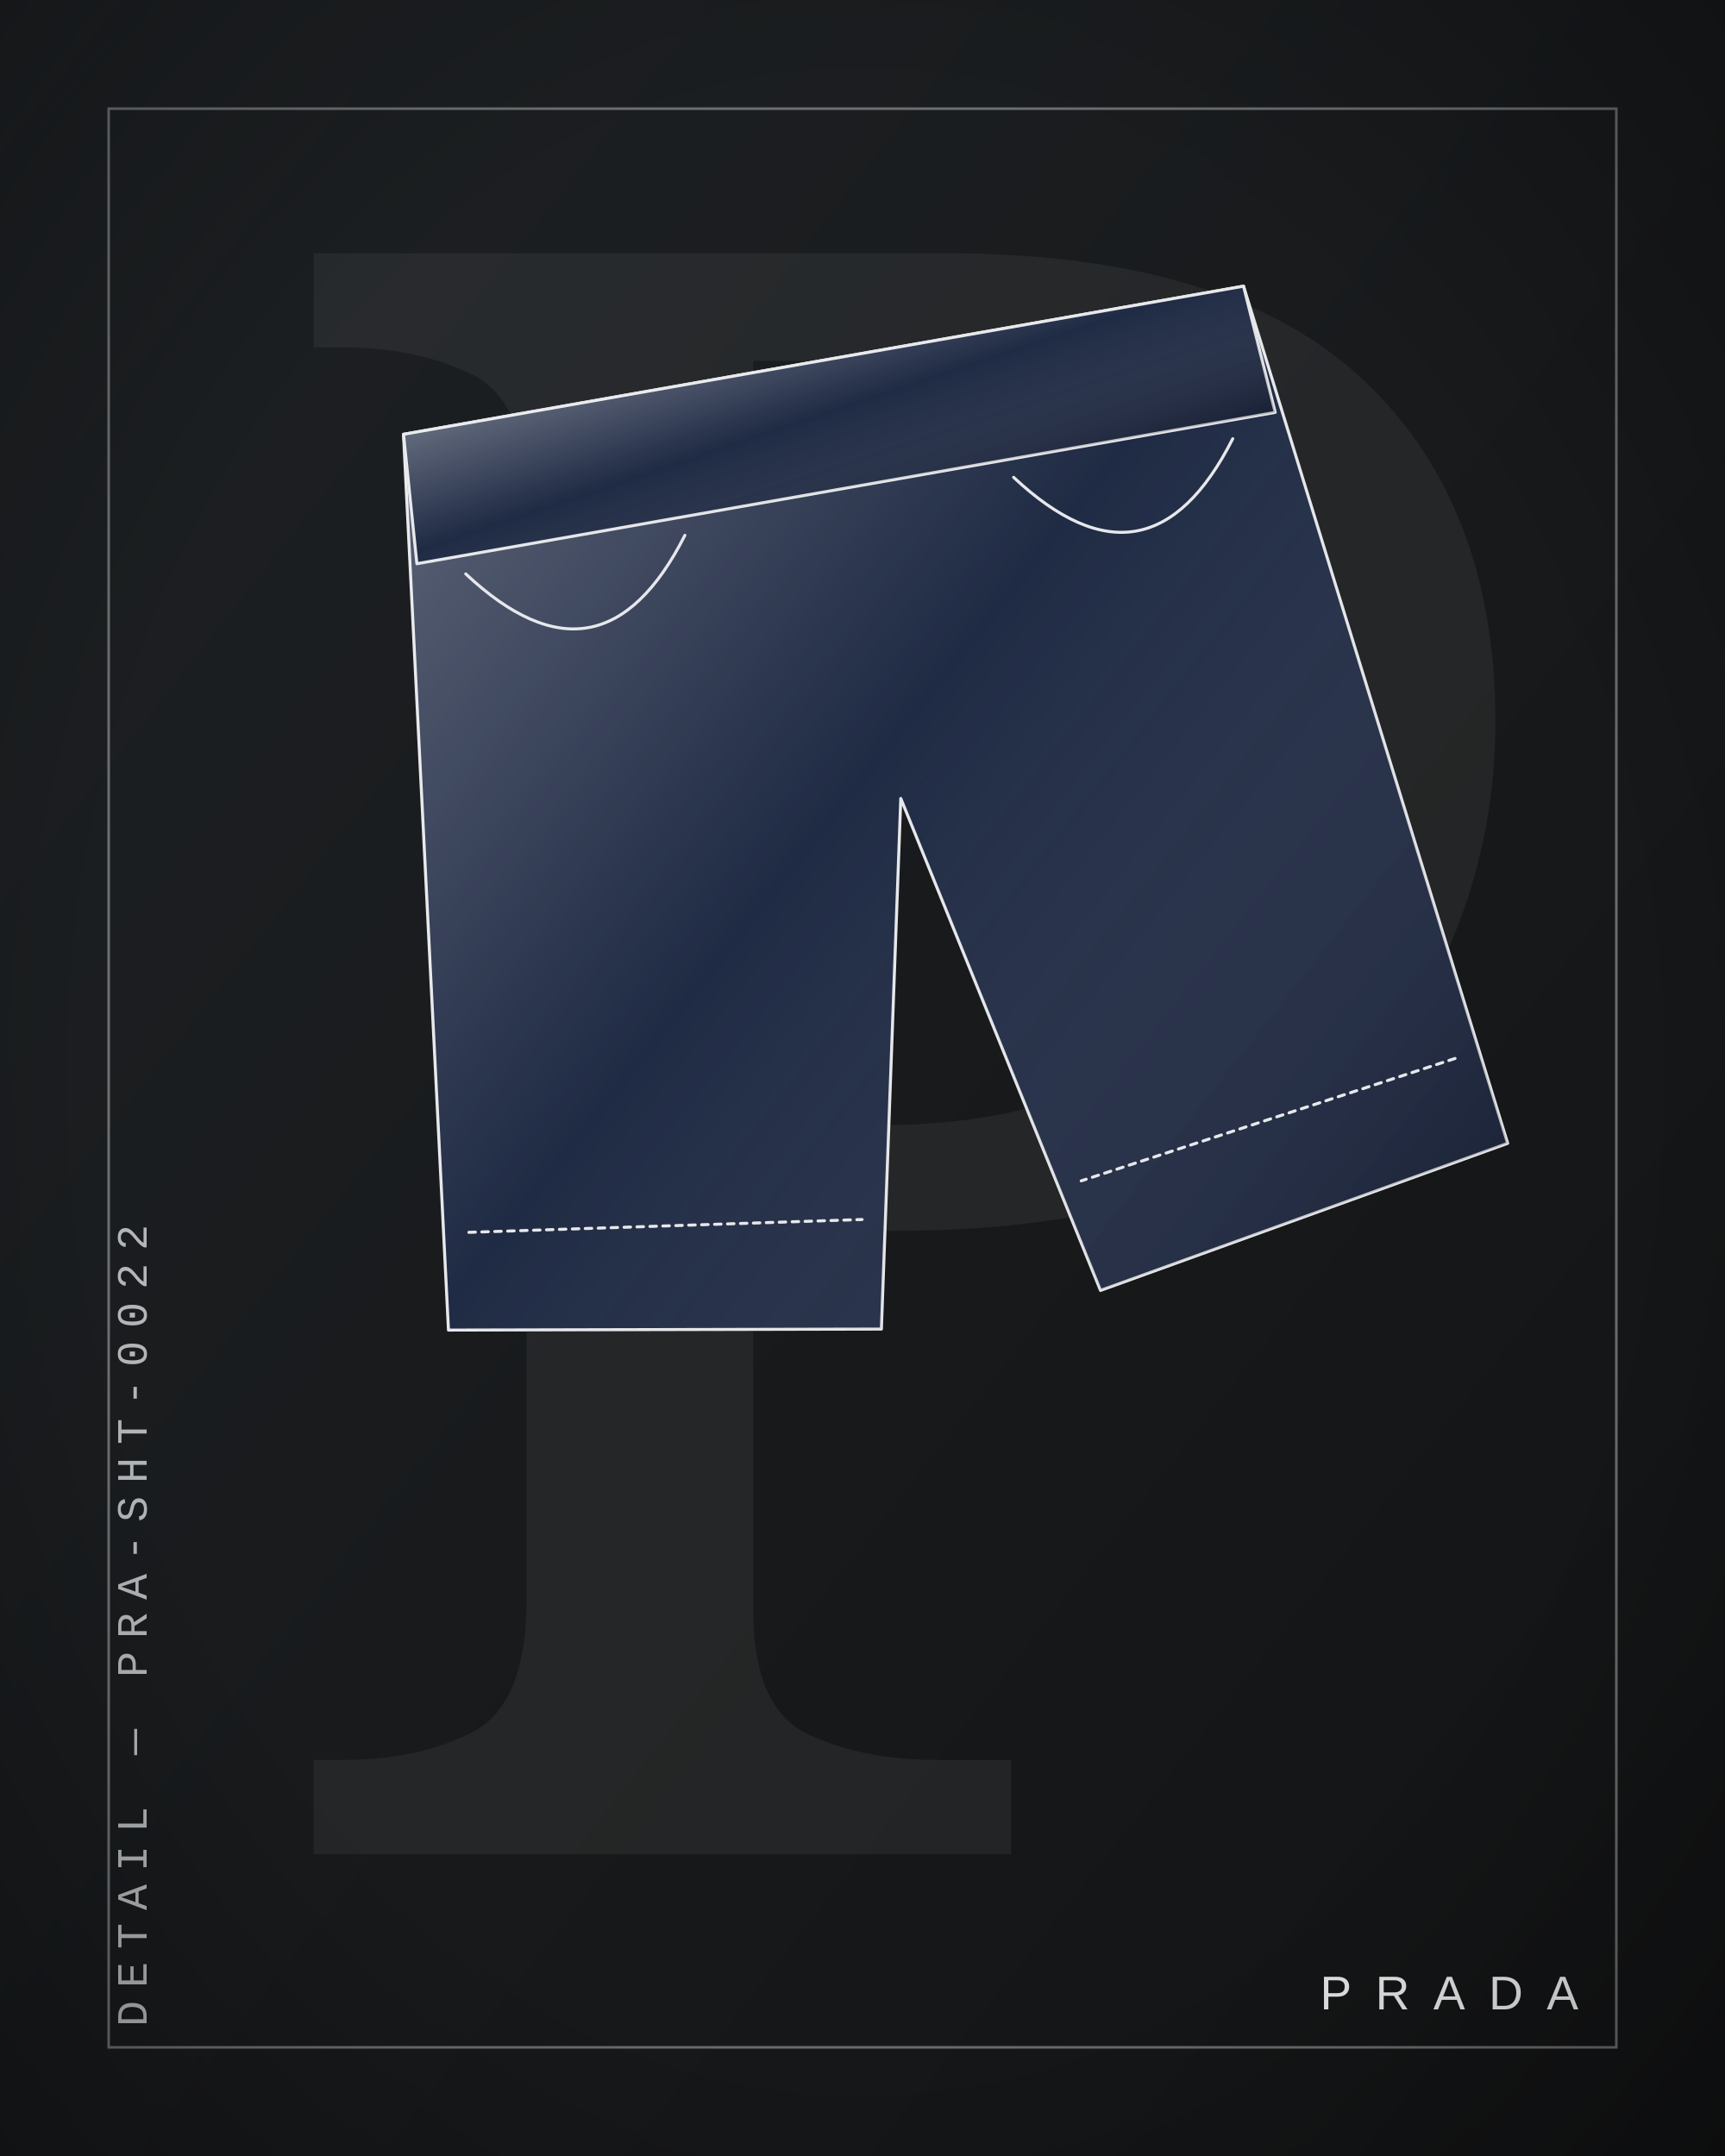
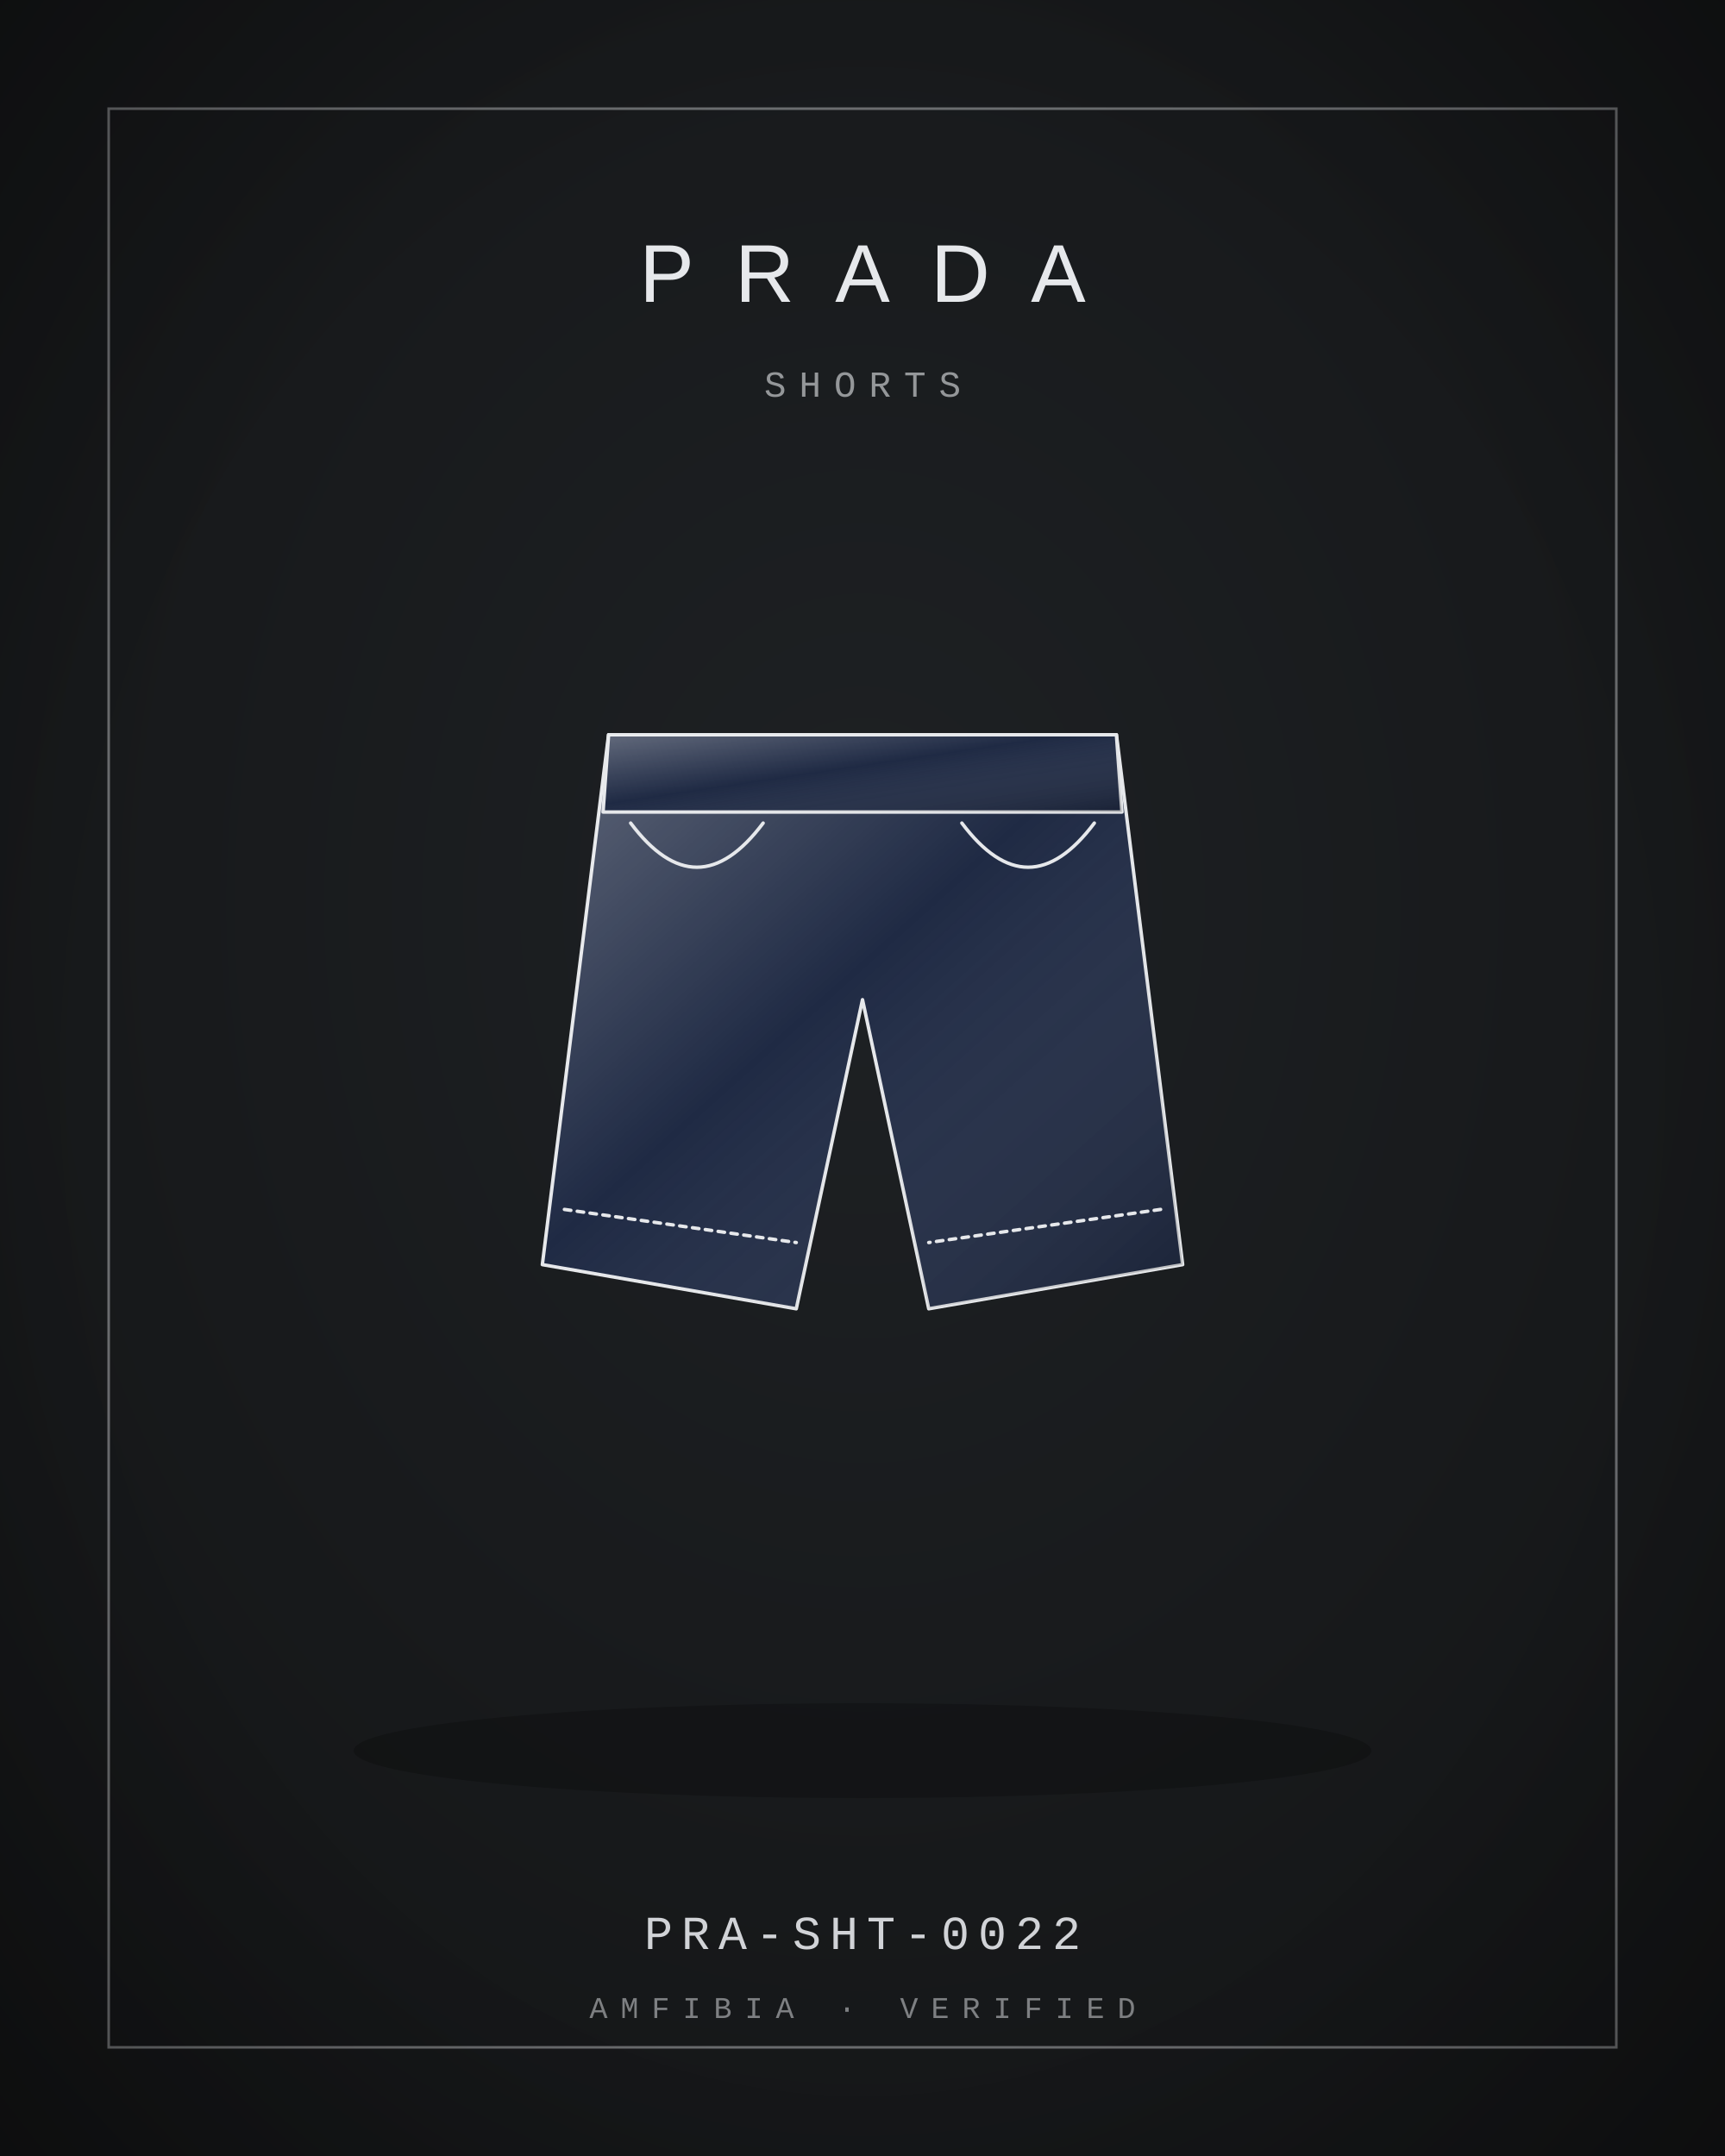
<svg xmlns="http://www.w3.org/2000/svg" viewBox="0 0 400 500" width="800" height="1000">
  <defs>
    <radialGradient id="bg" cx="50%" cy="42%" r="80%">
      <stop offset="0" stop-color="#1E2124" />
      <stop offset="1" stop-color="#121314" />
    </radialGradient>
    <linearGradient id="bgd" x1="0" y1="0" x2="1" y2="1">
      <stop offset="0" stop-color="#1E2124" />
      <stop offset="1" stop-color="#121314" />
    </linearGradient>
    <linearGradient id="sheen" x1="0" y1="0" x2="1" y2="1">
      <stop offset="0" stop-color="#fff" stop-opacity=".30" />
      <stop offset=".45" stop-color="#fff" stop-opacity="0" />
      <stop offset="1" stop-color="#000" stop-opacity=".22" />
    </linearGradient>
    <linearGradient id="multi" x1="0" y1="0" x2="1" y2="1">
      <stop offset="0" stop-color="#B3122E" />
      <stop offset=".35" stop-color="#C9A227" />
      <stop offset=".7" stop-color="#2F5D46" />
      <stop offset="1" stop-color="#3557A0" />
    </linearGradient>
    <radialGradient id="vig" cx="50%" cy="50%" r="75%">
      <stop offset=".6" stop-color="#000" stop-opacity="0" />
      <stop offset="1" stop-color="#000" stop-opacity=".35" />
    </radialGradient>
  </defs>
-   <rect width="400" height="500" fill="url(#bgd)" />
-   <text x="210" y="430" text-anchor="middle" font-family="Georgia, serif" font-size="520" fill="#E6E8EB" opacity="0.06">P</text>
+   <rect width="400" height="500" fill="url(#bg)" />
  <rect x="25.2" y="25.2" width="349.6" height="449.6" fill="none" stroke="#E6E8EB" stroke-width="0.6" opacity="0.4" />
-   <g transform="rotate(-10.0 200 250) translate(5 20) scale(2.15)">
-     <path d="M54 30 L146 30 L158 126 L112 134 L100 78 L88 134 L42 126 Z" fill="#1F2A44" stroke="#E6E8EB" stroke-width="1.4" stroke-linejoin="round" stroke-linecap="round" vector-effect="non-scaling-stroke" />
+   <ellipse cx="200" cy="406" rx="118" ry="11" fill="#000" opacity="0.22" />
+   <g transform="translate(72 132) scale(1.28)">
+     <path d="M54 30 L146 30 L158 126 L112 134 L100 78 L88 134 L42 126 Z" fill="#1F2A44" stroke="#E6E8EB" stroke-width="1.6" stroke-linejoin="round" stroke-linecap="round" vector-effect="non-scaling-stroke" />
    <path d="M54 30 L146 30 L158 126 L112 134 L100 78 L88 134 L42 126 Z" fill="url(#sheen)" stroke="none" />
-     <path d="M54 30 L146 30 L147 44 L53 44 Z" fill="#1F2A44" stroke="#E6E8EB" stroke-width="1.4" stroke-linejoin="round" stroke-linecap="round" vector-effect="non-scaling-stroke" />
+     <path d="M54 30 L146 30 L147 44 L53 44 Z" fill="#1F2A44" stroke="#E6E8EB" stroke-width="1.6" stroke-linejoin="round" stroke-linecap="round" vector-effect="non-scaling-stroke" />
    <path d="M54 30 L146 30 L147 44 L53 44 Z" fill="url(#sheen)" stroke="none" />
-     <path d="M58 46 Q70 62 82 46 M142 46 Q130 62 118 46" fill="none" stroke="#E6E8EB" stroke-width="1.4" stroke-linejoin="round" stroke-linecap="round" vector-effect="non-scaling-stroke" />
-     <path d="M46 116 L88 122 M154 116 L112 122" fill="none" stroke="#E6E8EB" stroke-width="1.4" stroke-dasharray="3 3" stroke-linejoin="round" stroke-linecap="round" vector-effect="non-scaling-stroke" />
-   </g>
-   <g transform="translate(34 470) rotate(-90)">
-     <text x="0" y="0" text-anchor="start" font-family="'Courier New', Courier, monospace" font-size="10" letter-spacing="3" fill="#E6E8EB" opacity="0.75">DETAIL — PRA-SHT-0022</text>
+     <path d="M58 46 Q70 62 82 46 M142 46 Q130 62 118 46" fill="none" stroke="#E6E8EB" stroke-width="1.6" stroke-linejoin="round" stroke-linecap="round" vector-effect="non-scaling-stroke" />
+     <path d="M46 116 L88 122 M154 116 L112 122" fill="none" stroke="#E6E8EB" stroke-width="1.6" stroke-dasharray="3 3" stroke-linejoin="round" stroke-linecap="round" vector-effect="non-scaling-stroke" />
  </g>
  <g>
-     <text x="366" y="466" text-anchor="end" font-size="11" fill="#E6E8EB" font-family="'Helvetica Neue', Arial, sans-serif" font-weight="300" letter-spacing="5.5">PRADA</text>
+     <text x="200" y="70" text-anchor="middle" font-size="19" fill="#E6E8EB" font-family="'Helvetica Neue', Arial, sans-serif" font-weight="300" letter-spacing="9.5">PRADA</text>
  </g>
+   <text x="200" y="92" text-anchor="middle" font-family="'Courier New', Courier, monospace" font-size="8.5" letter-spacing="3" fill="#E6E8EB" opacity="0.6">SHORTS</text>
+   <text x="200" y="452" text-anchor="middle" font-family="'Courier New', Courier, monospace" font-size="11" letter-spacing="2" fill="#E6E8EB" opacity="0.9">PRA-SHT-0022</text>
+   <text x="200" y="468" text-anchor="middle" font-family="'Courier New', Courier, monospace" font-size="7" letter-spacing="3" fill="#E6E8EB" opacity="0.5">AMFIBIA · VERIFIED</text>
  <rect width="400" height="500" fill="url(#vig)" />
</svg>
